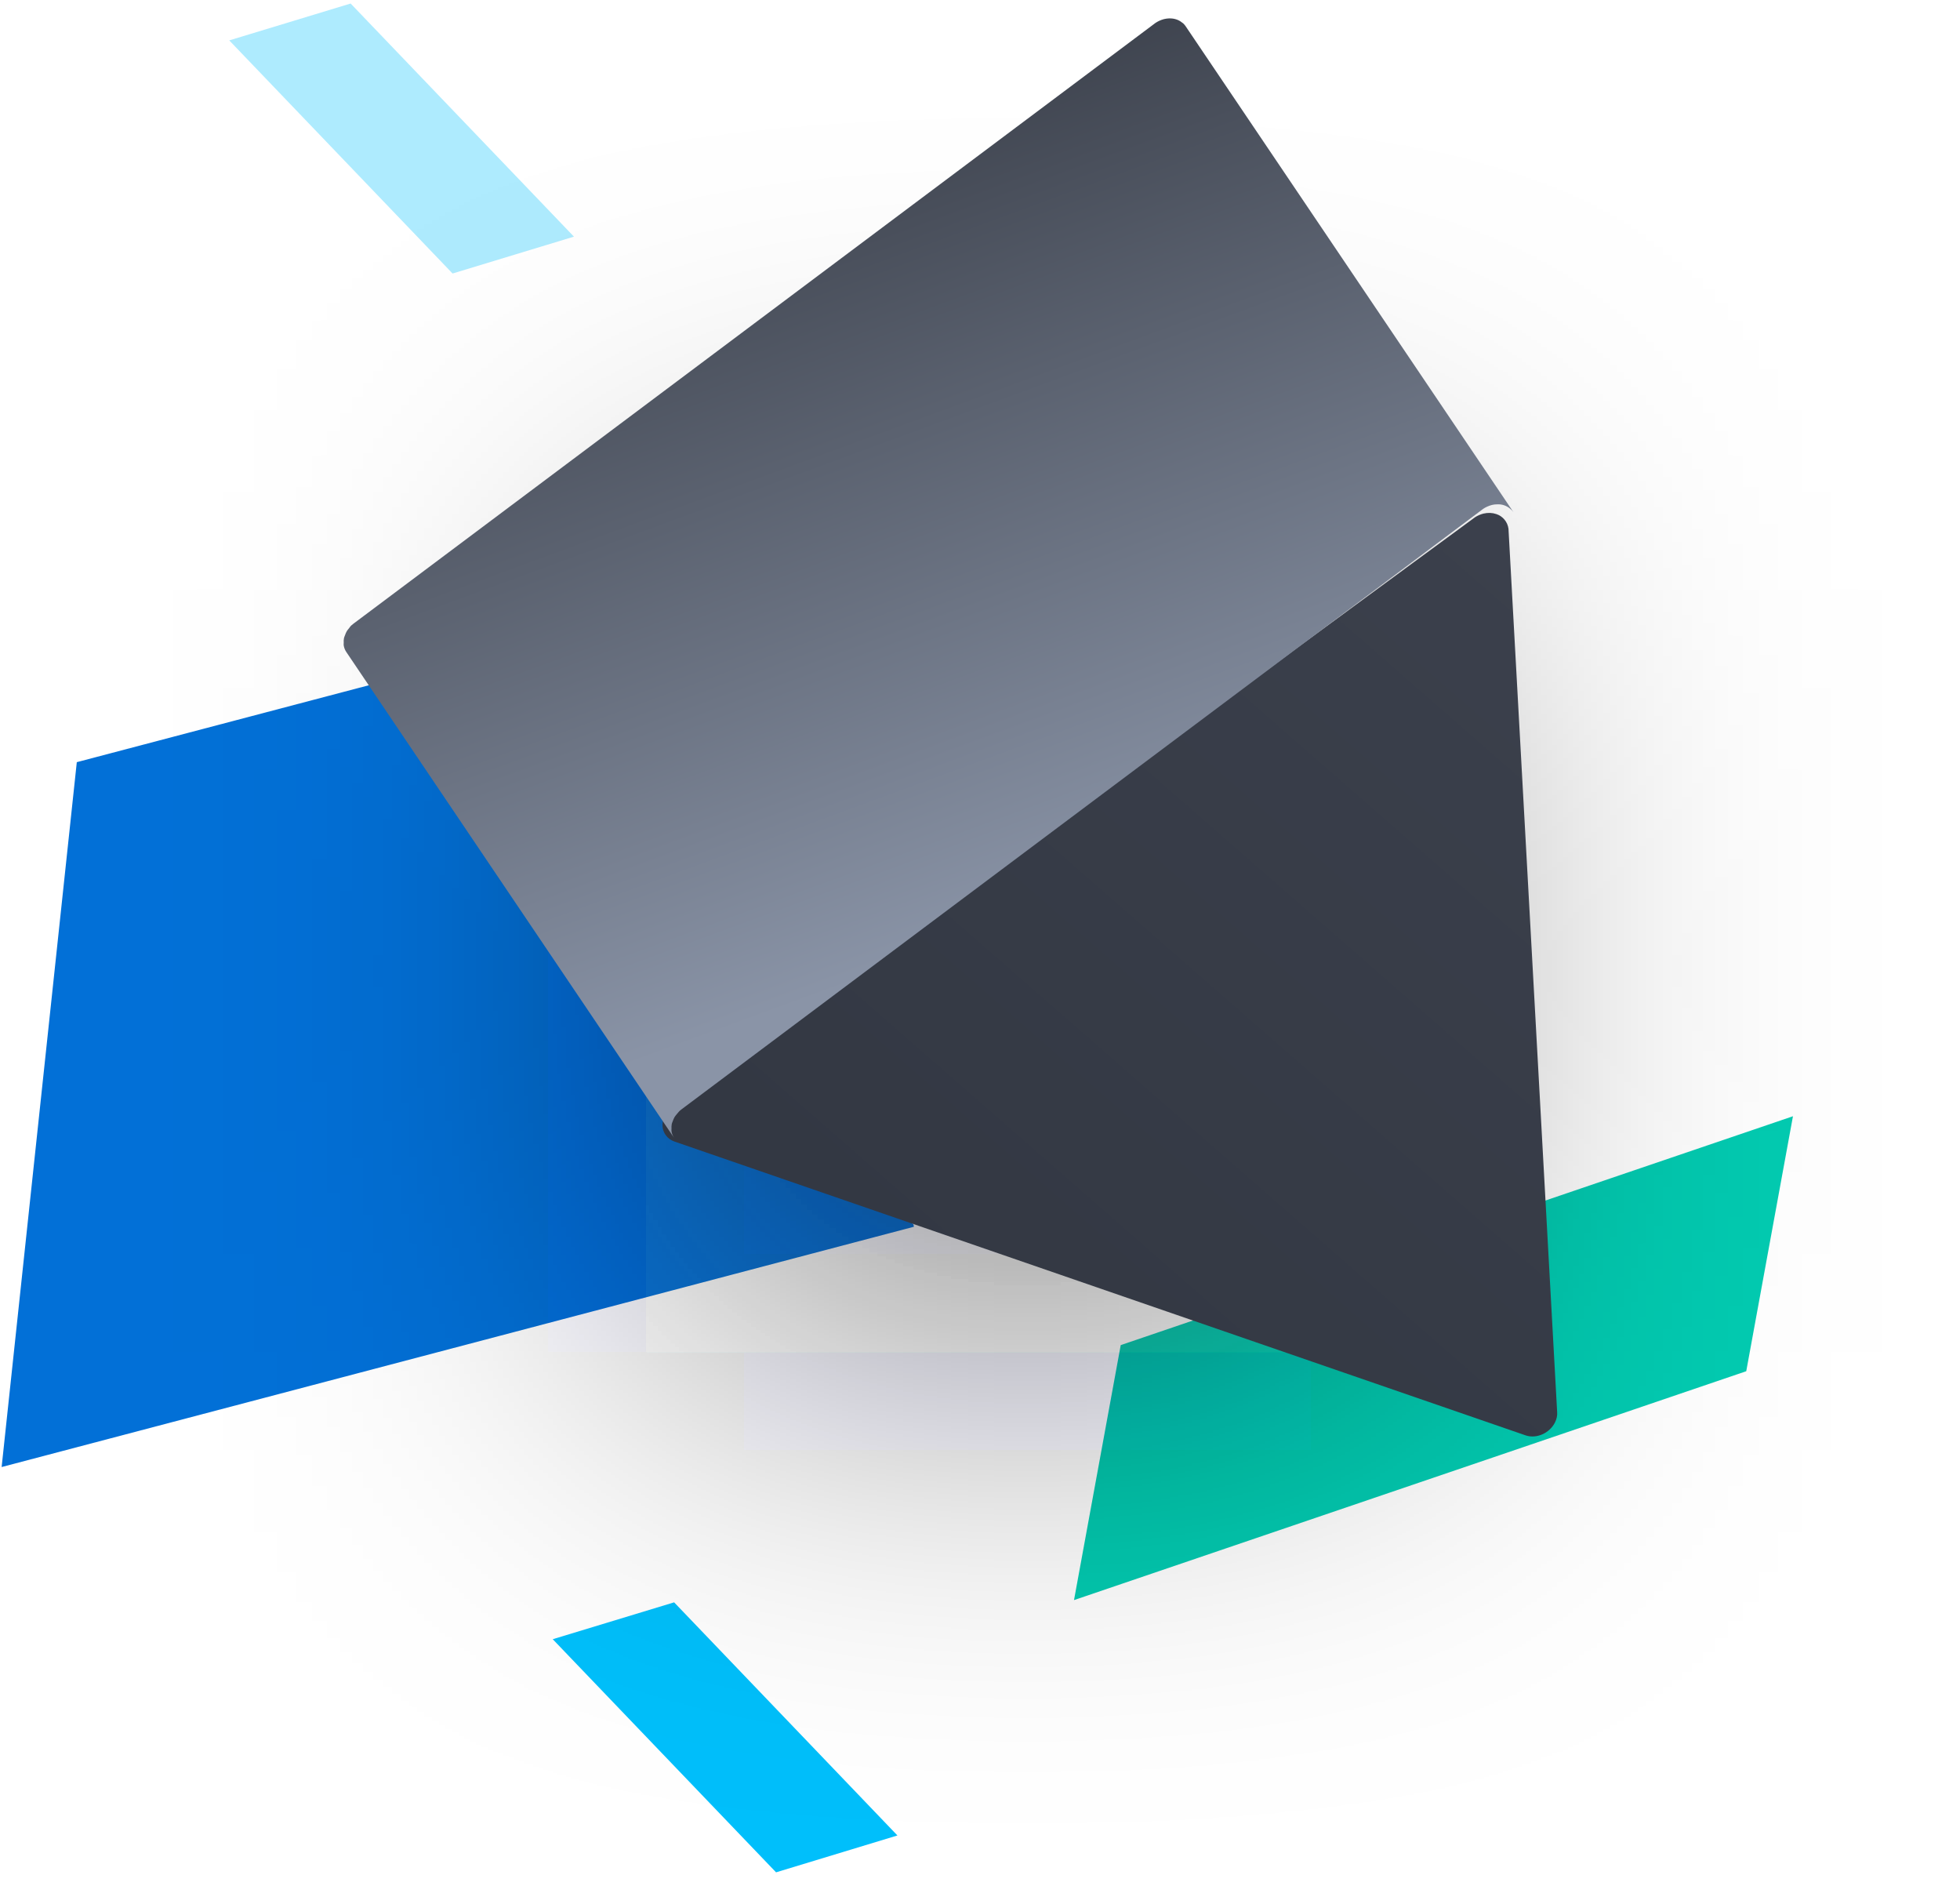
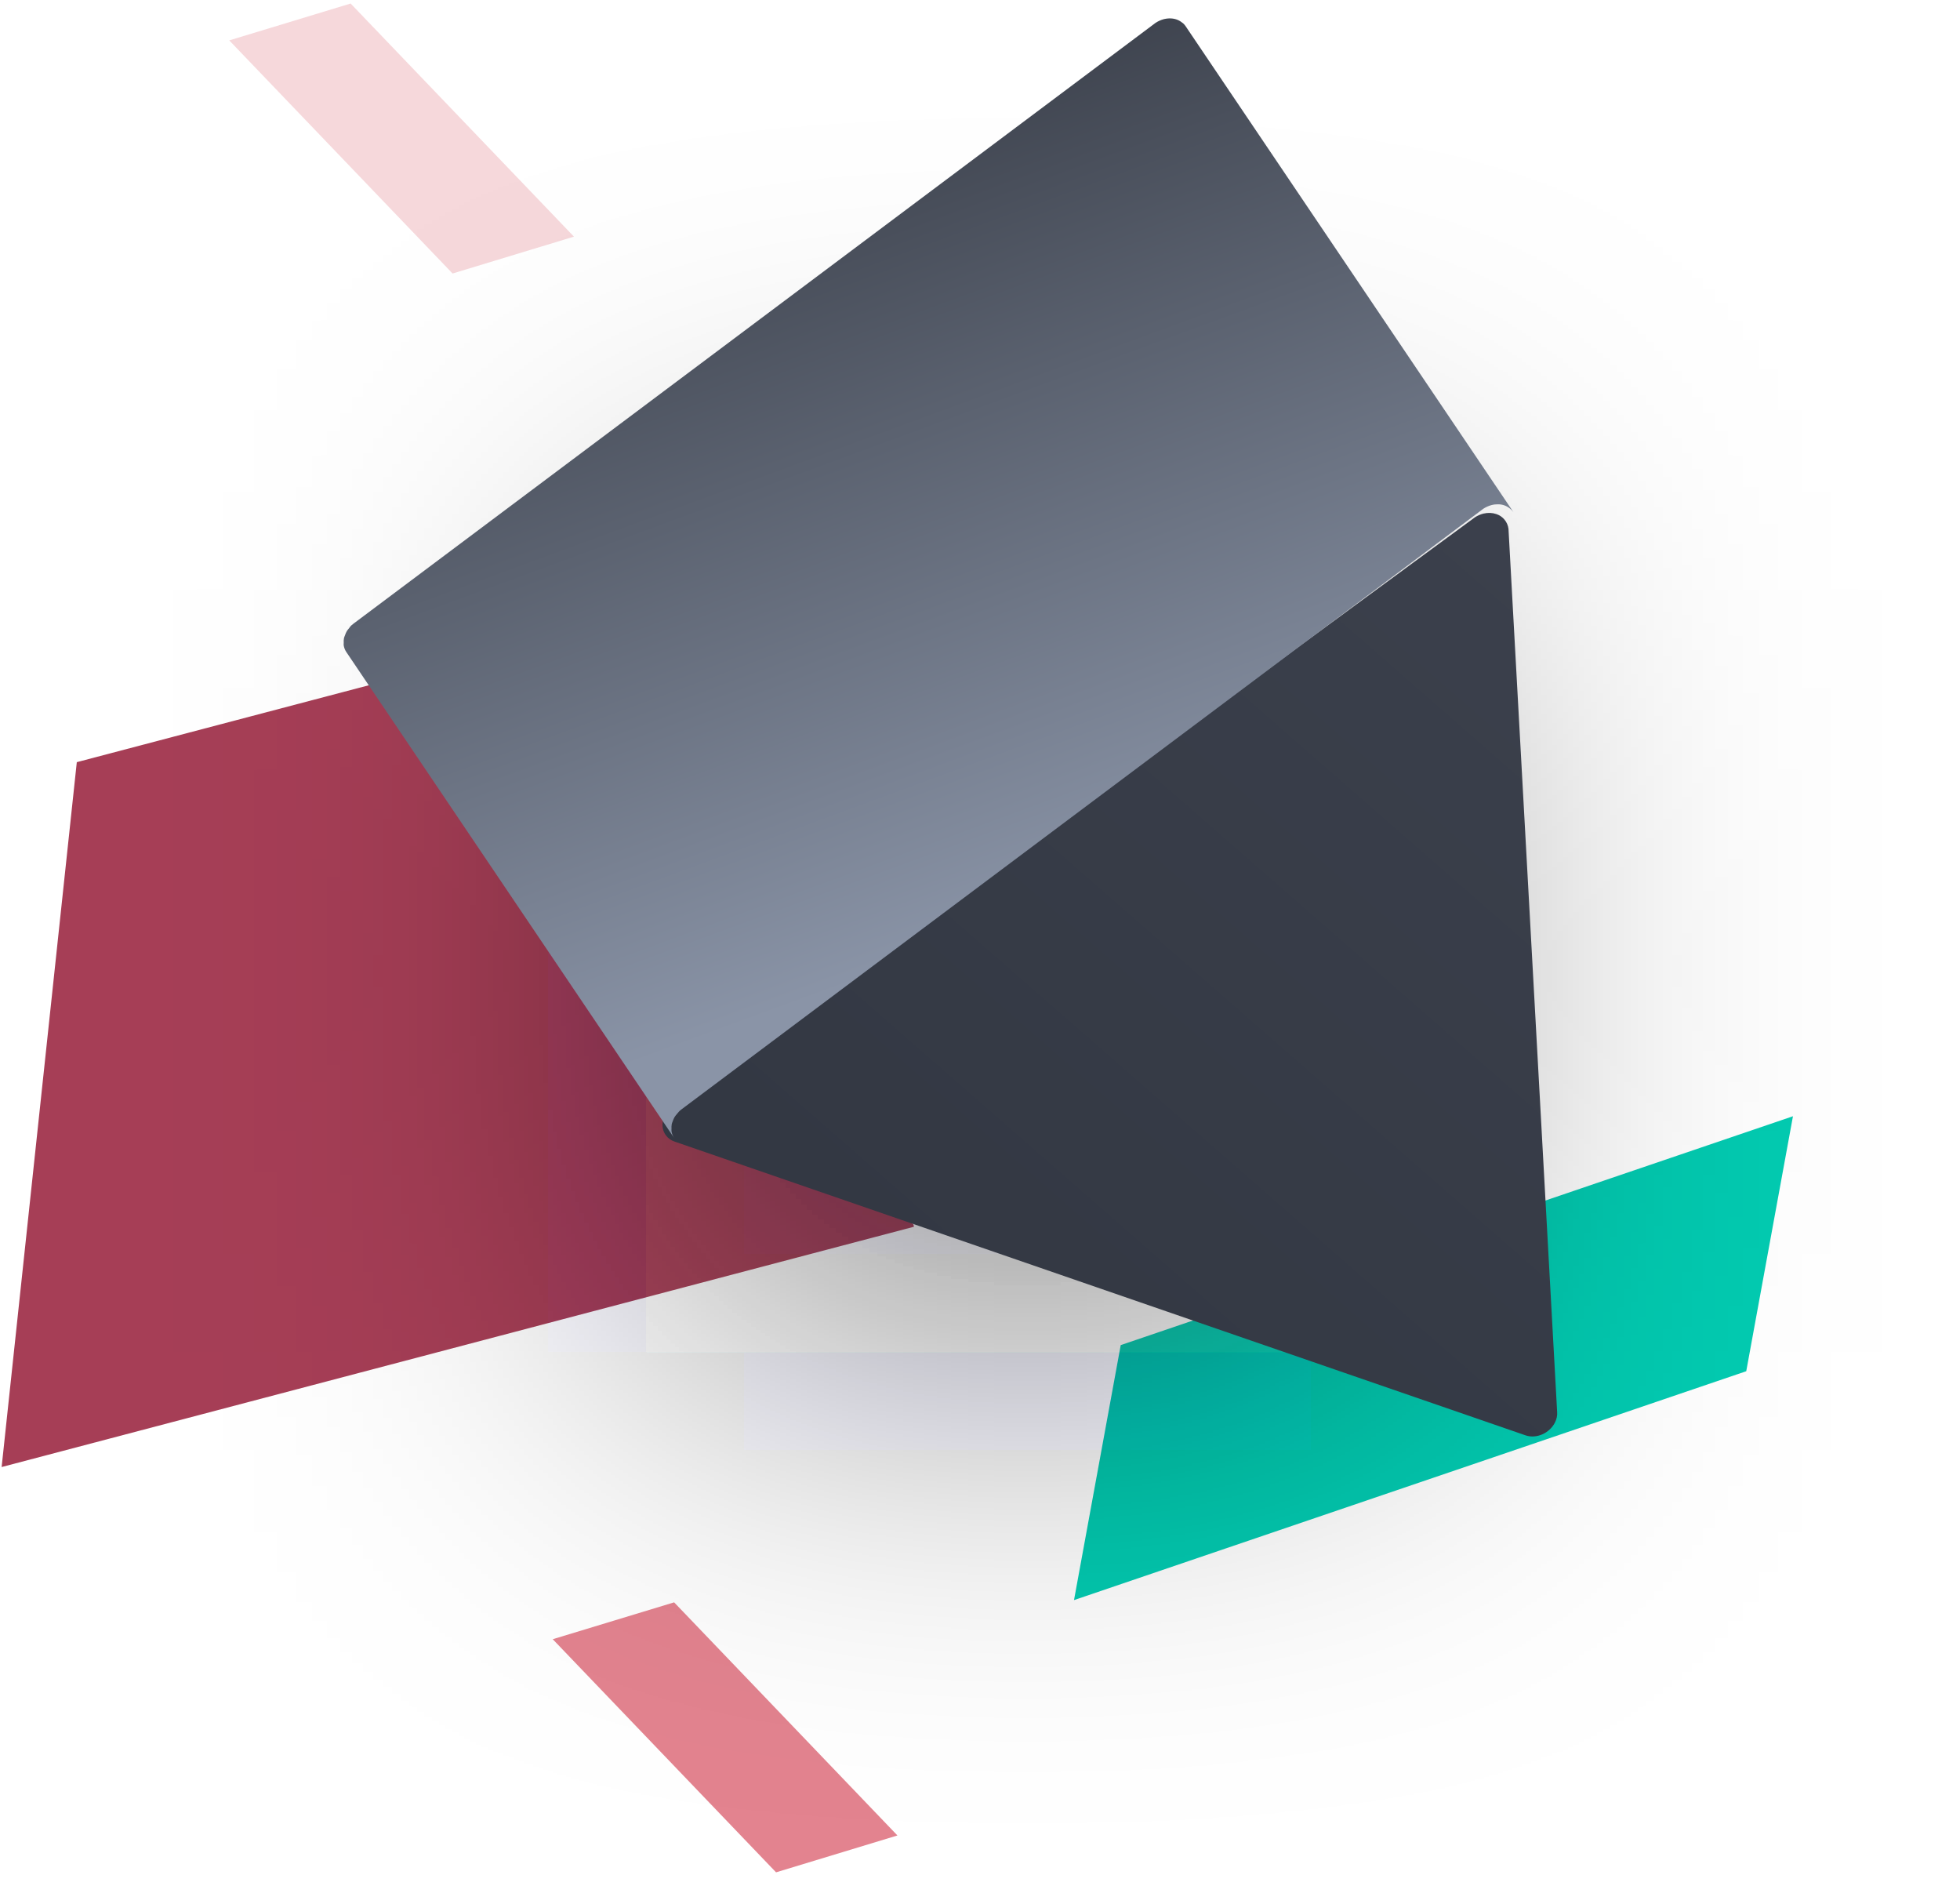
<svg xmlns="http://www.w3.org/2000/svg" width="103" height="100">
  <defs>
    <filter x="-90%" y="-90%" width="280%" height="280%" filterUnits="objectBoundingBox" id="a">
      <feGaussianBlur stdDeviation="12" in="SourceGraphic" />
    </filter>
    <linearGradient x1="49.892%" y1=".428%" x2="24.856%" y2="100%" id="b">
      <stop stop-color="#3B404C" offset="0%" />
      <stop stop-color="#333843" offset="100%" />
    </linearGradient>
    <linearGradient x1="17.713%" y1="0%" x2="77.754%" y2="68.424%" id="c">
      <stop stop-color="#2C3039" offset="0%" />
      <stop stop-color="#8A94A7" offset="100%" />
    </linearGradient>
  </defs>
  <g fill="none" fill-rule="evenodd">
-     <path d="M48.028 64.452L.086 77.076l3.95-37.033 27.97-7.364c.1 3.076.27 8.387.512 15.934l15.485 15.72.025.119z" fill="#0270D7" />
+     <path d="M48.028 64.452L.086 77.076l3.95-37.033 27.97-7.364c.1 3.076.27 8.387.512 15.934l15.485 15.72.025.119z" fill="#A63E56" />
    <path fill="#02CBB1" d="M91.767 72.042l2.455-13.396L58.895 70.67 56.44 84.067z" />
-     <path fill="#00BFFB" d="M40.783 98.37l6.378-1.937-11.735-12.248-6.379 1.937z" />
-     <path fill-opacity=".32" fill="#00BFFB" d="M23.783 14.37l6.378-1.937L18.426.185l-6.379 1.937z" />
+     <path fill="#E3838F" d="M40.783 98.37l6.378-1.937-11.735-12.248-6.379 1.937z" />
+     <path fill-opacity=".32" fill="#E3838F" d="M23.783 14.37l6.378-1.937L18.426.185l-6.379 1.937z" />
    <path fill-opacity=".48" fill="#1D2026" filter="url(#a)" d="M50 43h40v40H50z" transform="translate(-16 -12)" />
    <path d="M51.759 16.34a.94.94 0 0 1 .922.399l23.35 40.193c.096.151.143.35.143.545-.001.629-.481 1.21-1.067 1.292l-46.872 6.553a.909.909 0 0 1-.527-.081c-.507-.237-.688-.912-.39-1.5L50.84 16.996c.076-.134.183-.262.307-.372.19-.16.403-.255.612-.283" fill="url(#b)" transform="rotate(27 42.978 77.641)" />
    <path d="M25.338.52c-.01-.006-.022-.01-.033-.017a.893.893 0 0 0-.174-.066c-.01-.002-.022.001-.034-.001a.925.925 0 0 0-.346-.018 1.064 1.064 0 0 0-.315.096l-.004.001c-.06.03-.12.064-.178.105a1.172 1.172 0 0 0-.107.083l-.008.008a1.495 1.495 0 0 0-.295.368L.616 48.344a1.469 1.469 0 0 0-.064.148c-.02.057-.02.113-.033.171-.012.058-.028.116-.033.174-.007.084.002.164.012.246.007.052.006.106.02.156a.99.99 0 0 0 .103.233c.02.037.031.08.056.113a.877.877 0 0 0 .28.25l26.938 14.927a.868.868 0 0 1-.28-.252c-.024-.034-.037-.076-.057-.113-.04-.075-.08-.15-.103-.232-.013-.051-.013-.104-.02-.156-.01-.082-.02-.163-.012-.248.005-.058.021-.115.033-.173.024-.107.046-.216.097-.32L50.78 16.006c.076-.136.18-.265.304-.376.091-.08.19-.142.289-.19a.96.96 0 0 1 .662-.078.95.95 0 0 1 .24.084L25.337.52z" transform="rotate(27 42.028 77.95)" fill="url(#c)" fill-rule="nonzero" />
  </g>
</svg>
